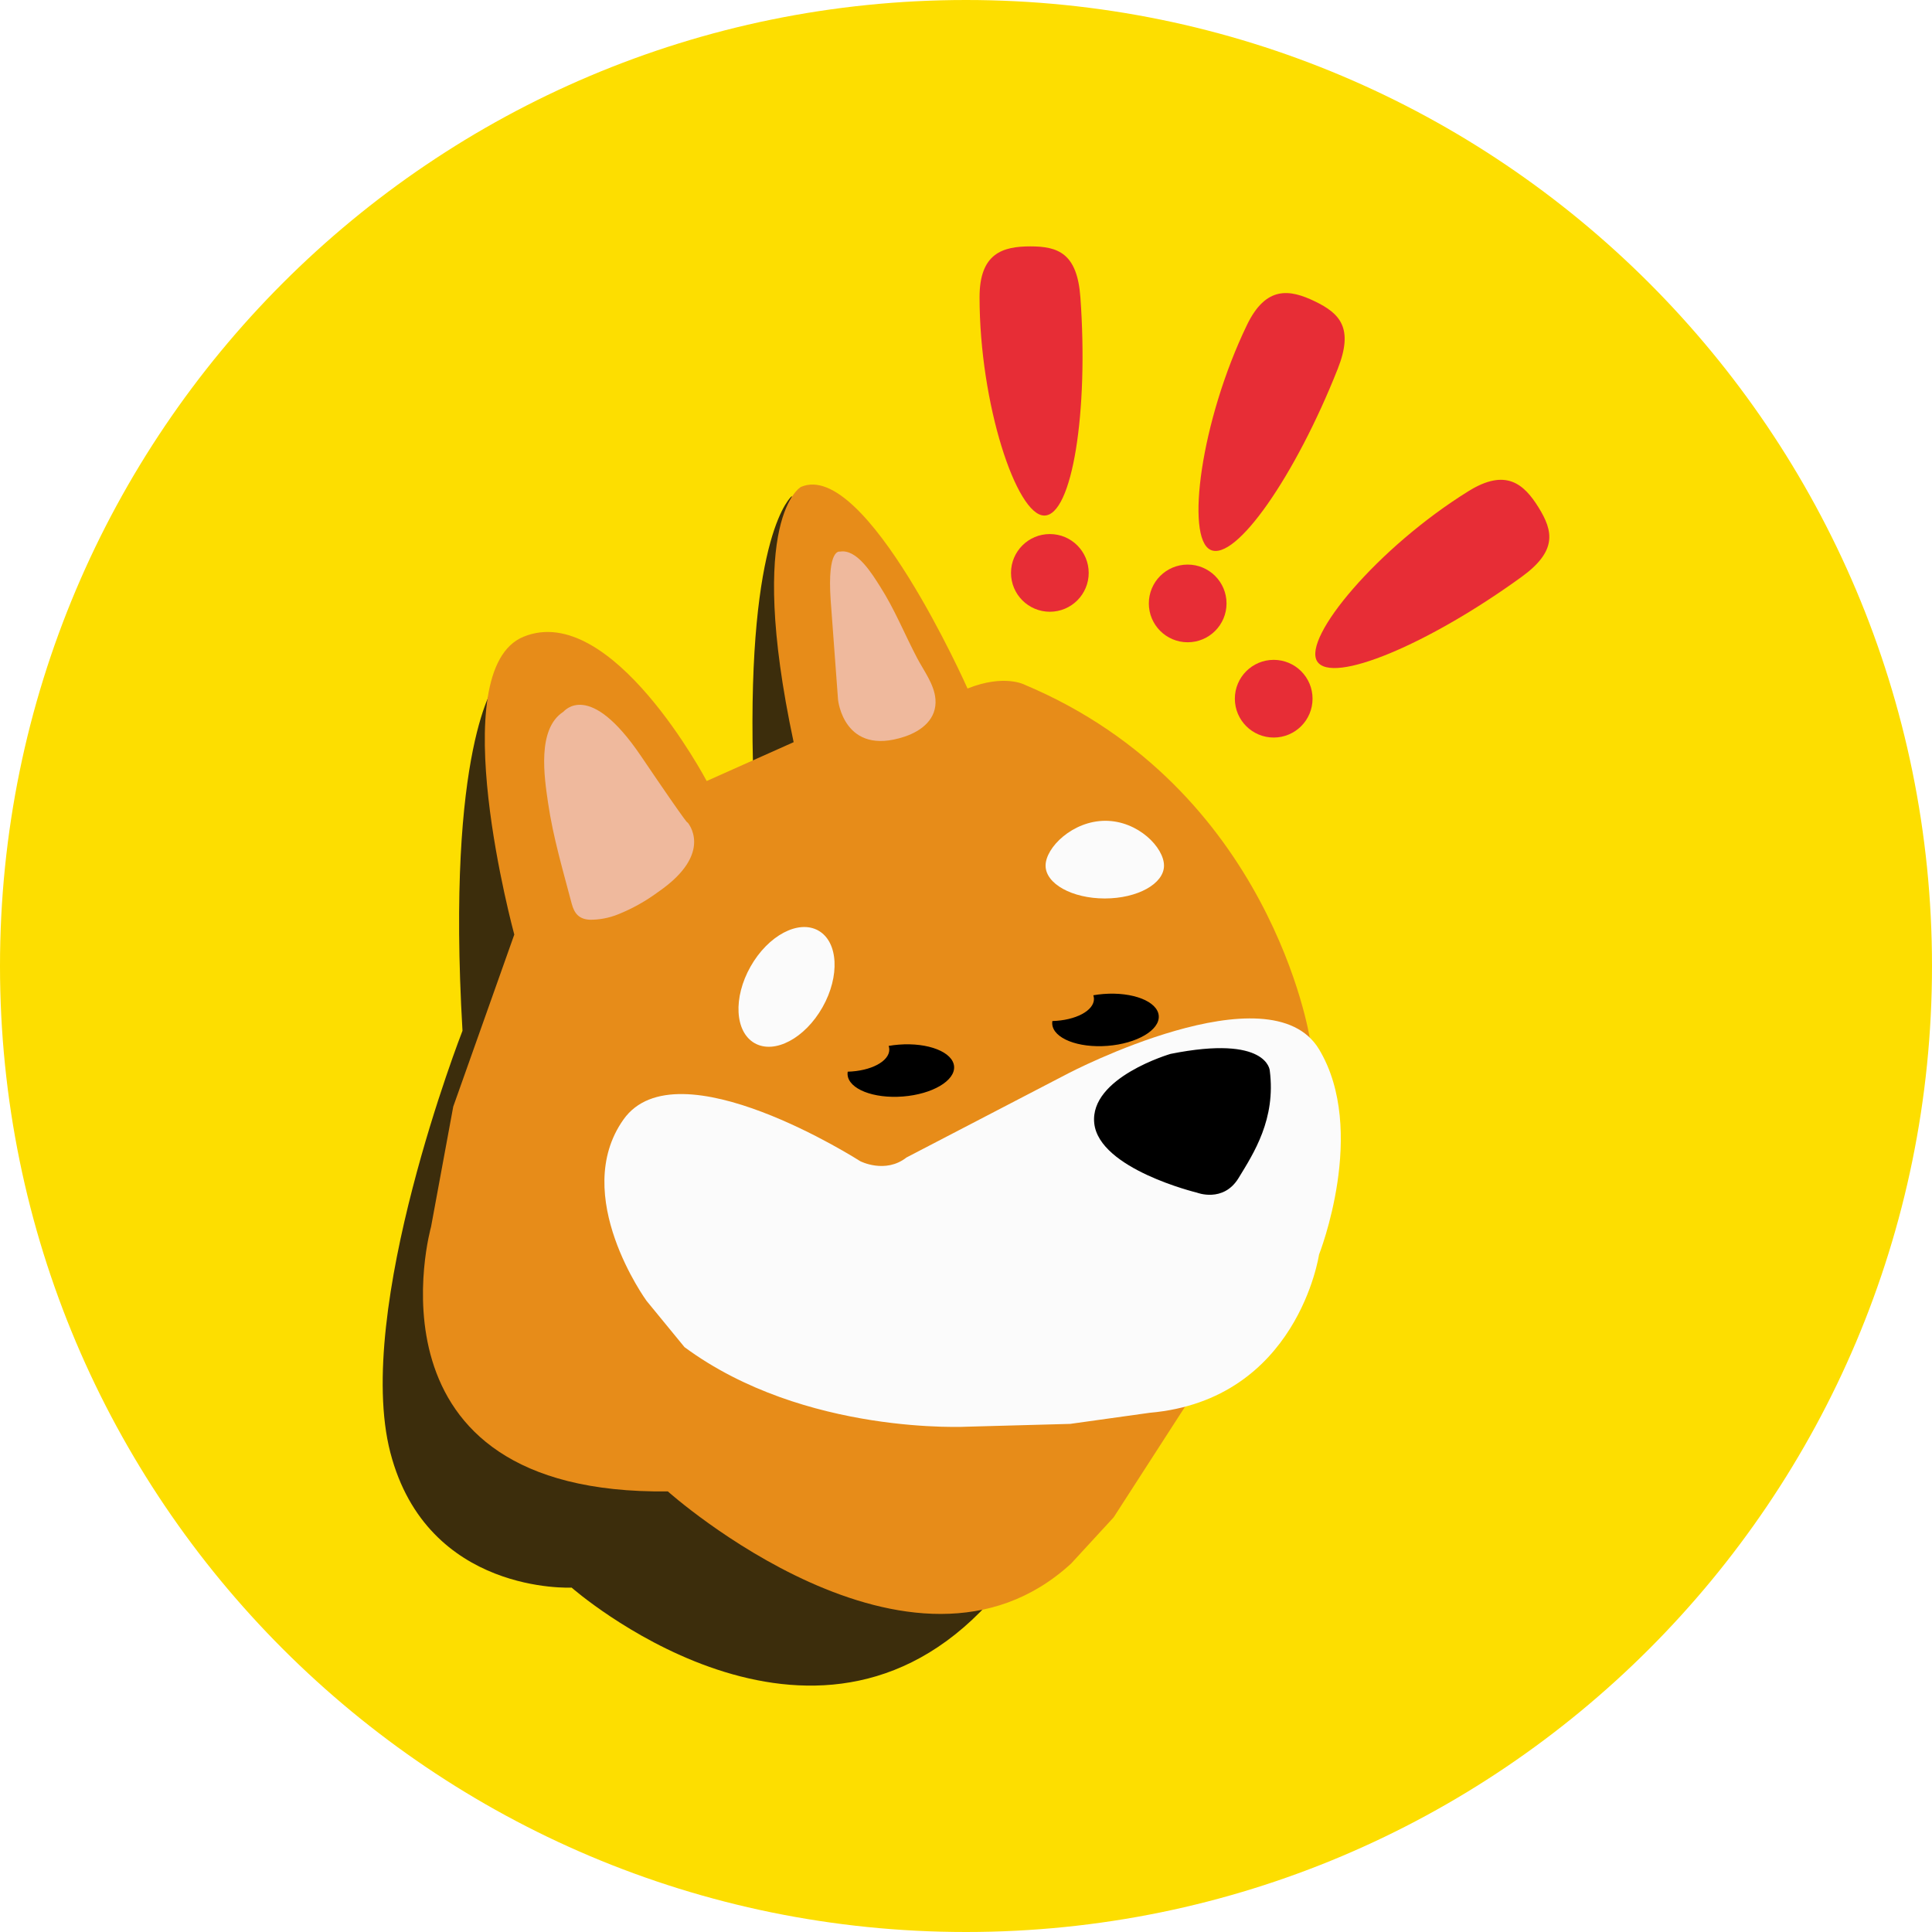
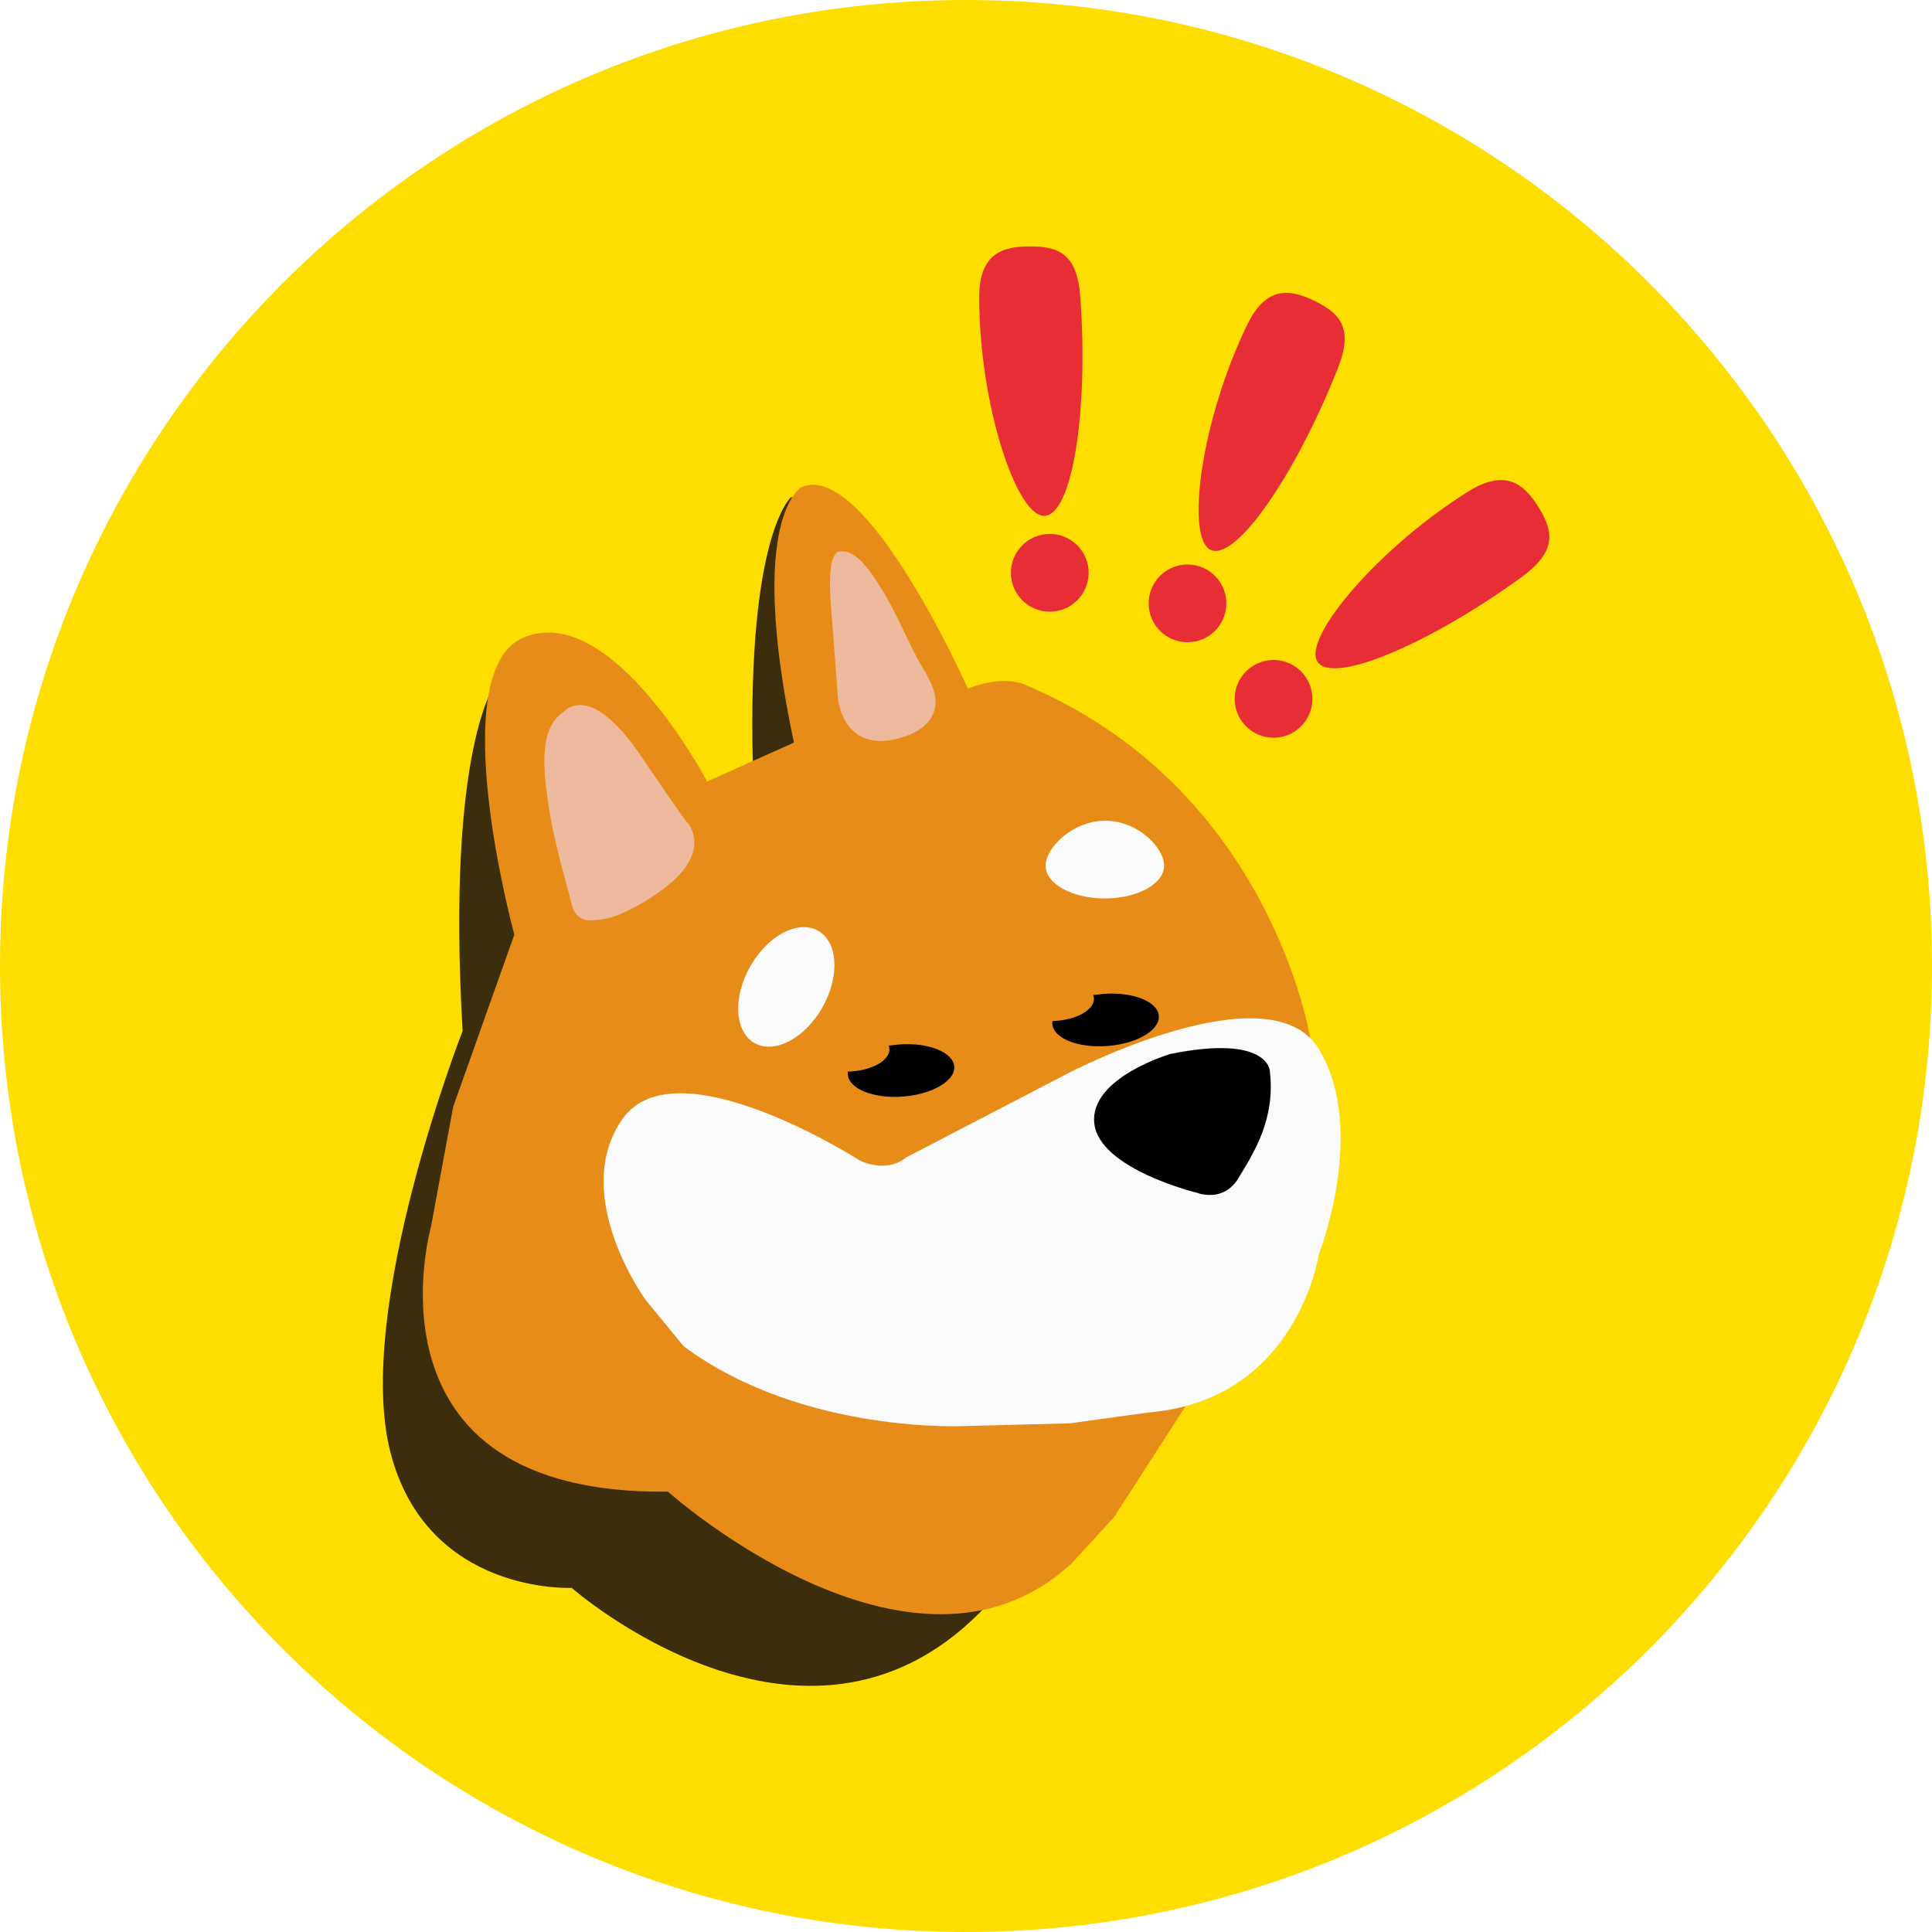
<svg xmlns="http://www.w3.org/2000/svg" viewBox="0 0 512 512">
  <circle cx="256" cy="256" r="256" fill="#fdde00" />
-   <path fill="#3c2d0c" d="M131.39 180.995s-13.237 16.669-8.825 92.169c0 0-28.925 74.029-19.12 111.779s48.045 35.789 48.045 35.789 61.283 53.928 108.348 6.373-39.221-231.892-39.221-231.892l-10.786-63.734s-11.766 9.315-10.295 70.597-24.023 18.14-24.023 18.14Z" />
-   <path fill="#e78c19" d="m136.292 247.67-16.178 45.594-5.883 31.867s-20.101 71.088 62.753 70.107c0 0 64.714 57.85 106.876 19.12l11.276-12.256 19.61-30.396 32.358-96.581s-10.296-66.185-75.5-93.64c0 0-5.393-2.941-15.198.98 0 0-26.964-60.791-44.124-53.437 0 0-14.707 7.844-1.96 67.655l-23.043 10.296s-25.203-47.785-48.535-38.24c-21.572 8.824-2.452 78.931-2.452 78.931Z" />
-   <path fill="#efb99d" d="m220.127 158.933 1.96 26.474s1.471 15.198 17.65 9.806c4.572-1.525 8.589-4.71 8.166-9.936-.317-3.914-3.05-7.458-4.828-10.835-3.33-6.322-5.996-13.03-9.867-19.052-1.981-3.092-6.06-10.01-10.63-9.203 0 0-3.37-.98-2.451 12.746Zm-70.873 29.722c.309-.202 6.895-8.547 20.59 11.675 13.697 20.223 12.318 17.557 12.318 17.557s7.354 8.09-7.722 18.477a47.816 47.816 0 0 1-10.666 5.959 19.684 19.684 0 0 1-7.418 1.42c-2.862-.136-4.15-1.597-4.857-4.29-2.317-8.826-4.927-17.603-6.25-26.645-.996-6.817-2.988-19.575 4.005-24.153Z" />
-   <path fill="#fbfbfb" d="M308.474 229.401c0 4.806-7.026 8.702-15.692 8.702s-15.693-3.896-15.693-8.702 7.174-11.882 15.841-11.882 15.544 7.076 15.544 11.882Z" />
-   <ellipse cx="208.44" cy="261.538" fill="#fbfbfb" rx="17.143" ry="10.954" transform="rotate(-60.493 208.44 261.538)" />
-   <path fill="#fbfbfb" d="m240.227 306.747 42.898-22.307s53.438-27.945 66.43-6.374 0 54.42 0 54.42-5.638 38.484-44.859 41.916l-21.08 2.942-26.965.735s-43.388 2.452-75.255-21.08l-10.05-12.257s-20.346-27.945-6.129-48.046 62.754 11.031 62.754 11.031 6.618 3.432 12.256-.98Z" />
-   <circle cx="337.544" cy="185.162" r="10.295" fill="#e72d36" />
-   <circle cx="314.747" cy="159.914" r="10.295" fill="#e72d36" />
-   <circle cx="278.222" cy="151.825" r="10.295" fill="#e72d36" />
-   <path fill="#e72d36" d="M286.312 78.776c2.206 30.396-2.182 57.85-9.56 57.85s-17.16-29.66-17.16-57.85c0-11.643 6.104-13.482 13.483-13.482s12.394 1.87 13.237 13.482Zm68.203 18.971c-11.21 28.337-27.083 51.162-33.73 47.959s-2.58-34.166 9.66-59.559c5.054-10.487 11.352-9.494 17.999-6.29s10.354 7.064 6.071 17.89Zm48.748 55.114c-24.675 17.904-50.326 28.652-54.214 22.38s16.17-30.225 40.132-45.09c9.897-6.14 14.678-1.922 18.567 4.35s4.942 11.52-4.485 18.36Z" />
-   <path d="M238.197 276.837c-.925.072-1.824.189-2.692.34a3.085 3.085 0 0 1 .17.966c0 3.137-4.878 5.694-11.02 5.866a3.46 3.46 0 0 0-.038.798c.294 3.796 6.852 6.383 14.647 5.778 7.795-.606 13.875-4.174 13.58-7.97-.295-3.796-6.852-6.383-14.647-5.778Zm54.235-13.42a28.8 28.8 0 0 0-2.692.339 3.085 3.085 0 0 1 .17.966c0 3.138-4.878 5.694-11.02 5.866a3.46 3.46 0 0 0-.038.798c.294 3.796 6.852 6.383 14.647 5.778 7.795-.605 13.875-4.173 13.58-7.97-.295-3.796-6.852-6.383-14.647-5.777Zm17.78 15.875s-21.51 6.25-20.224 18.385 27.21 18.384 27.21 18.384 6.986 2.758 11.03-3.86 9.928-15.627 8.274-28.497c0 0-.552-9.56-26.29-4.412Z" />
+   <path fill="#3c2d0c" d="M131.4 181s-13.2 16.7-8.8 92.2c0 0-28.9 74-19.1 111.8 9.8 37.7 48 35.8 48 35.8s61.3 53.9 108.3 6.4c47.1-47.6-39.2-231.9-39.2-231.9l-10.8-63.7s-11.8 9.3-10.3 70.6-24 18.1-24 18.1L131.4 181z" />
+   <path fill="#e78c19" d="m136.3 247.7-16.2 45.6-5.9 31.9s-20.1 71.1 62.8 70.1c0 0 64.7 57.9 106.9 19.1l11.3-12.3 19.6-30.4 32.4-96.6s-10.3-66.2-75.5-93.6c0 0-5.4-2.9-15.2 1 0 0-27-60.8-44.1-53.4 0 0-14.7 7.8-2 67.7l-23 10.3s-25.2-47.8-48.5-38.2c-21.7 8.7-2.6 78.8-2.6 78.8z" />
+   <path fill="#efb99d" d="m220.1 158.9 2 26.5s1.5 15.2 17.6 9.8c4.6-1.5 8.6-4.7 8.2-9.9-.3-3.9-3-7.5-4.8-10.8-3.3-6.3-6-13-9.9-19.1-2-3.1-6.1-10-10.6-9.2 0 0-3.4-1-2.5 12.7zm-70.8 29.8c.3-.2 6.9-8.5 20.6 11.7 13.7 20.2 12.3 17.6 12.3 17.6s7.4 8.1-7.7 18.5c-3.3 2.4-6.9 4.4-10.7 6-2.4.9-4.9 1.4-7.4 1.4-2.9-.1-4.2-1.6-4.9-4.3-2.3-8.8-4.9-17.6-6.2-26.6-1-7-3-19.8 4-24.3z" />
+   <path fill="#fbfbfb" d="M308.5 229.4c0 4.8-7 8.7-15.7 8.7s-15.7-3.9-15.7-8.7 7.2-11.9 15.8-11.9 15.6 7.1 15.6 11.9z" />
+   <ellipse cx="208.4" cy="261.5" fill="#fbfbfb" rx="17.1" ry="11" transform="rotate(-60.495 208.428 261.537)" />
+   <path fill="#fbfbfb" d="m240.2 306.7 42.9-22.3s53.4-27.9 66.4-6.4 0 54.4 0 54.4-5.6 38.5-44.9 41.9l-21.1 2.9-27 .7s-43.4 2.5-75.3-21.1l-10.1-12.3s-20.3-27.9-6.1-48 62.8 11 62.8 11 6.8 3.7 12.4-.8z" />
+   <circle cx="337.5" cy="185.2" r="10.3" fill="#e72d36" />
+   <circle cx="314.7" cy="159.9" r="10.3" fill="#e72d36" />
+   <circle cx="278.2" cy="151.8" r="10.3" fill="#e72d36" />
+   <path fill="#e72d36" d="M286.3 78.8c2.2 30.4-2.2 57.9-9.6 57.9s-17.2-29.7-17.2-57.9c0-11.6 6.1-13.5 13.5-13.5 7.5 0 12.5 1.9 13.3 13.5zm68.2 18.9c-11.2 28.3-27.1 51.2-33.7 48-6.6-3.2-2.6-34.2 9.7-59.6 5.1-10.5 11.4-9.5 18-6.3 6.6 3.3 10.3 7.1 6 17.9zm48.8 55.2c-24.7 17.9-50.3 28.7-54.2 22.4-3.9-6.3 16.2-30.2 40.1-45.1 9.9-6.1 14.7-1.9 18.6 4.3 3.8 6.3 4.9 11.5-4.5 18.4z" />
+   <path d="m238.2 276.8-2.7.3c.1.3.2.6.2 1 0 3.1-4.9 5.7-11 5.9 0 .3-.1.5 0 .8.3 3.8 6.9 6.4 14.6 5.8 7.8-.6 13.9-4.2 13.6-8-.4-3.8-6.9-6.4-14.7-5.8zm54.2-13.4-2.7.3c.1.3.2.6.2 1 0 3.1-4.9 5.7-11 5.9 0 .3-.1.5 0 .8.3 3.8 6.9 6.4 14.6 5.8 7.8-.6 13.9-4.2 13.6-8-.3-3.8-6.9-6.4-14.7-5.8zm17.8 15.9s-21.5 6.3-20.2 18.4 27.2 18.4 27.2 18.4 7 2.8 11-3.9c4-6.6 9.9-15.6 8.3-28.5 0 0-.5-9.6-26.3-4.4z" />
</svg>
